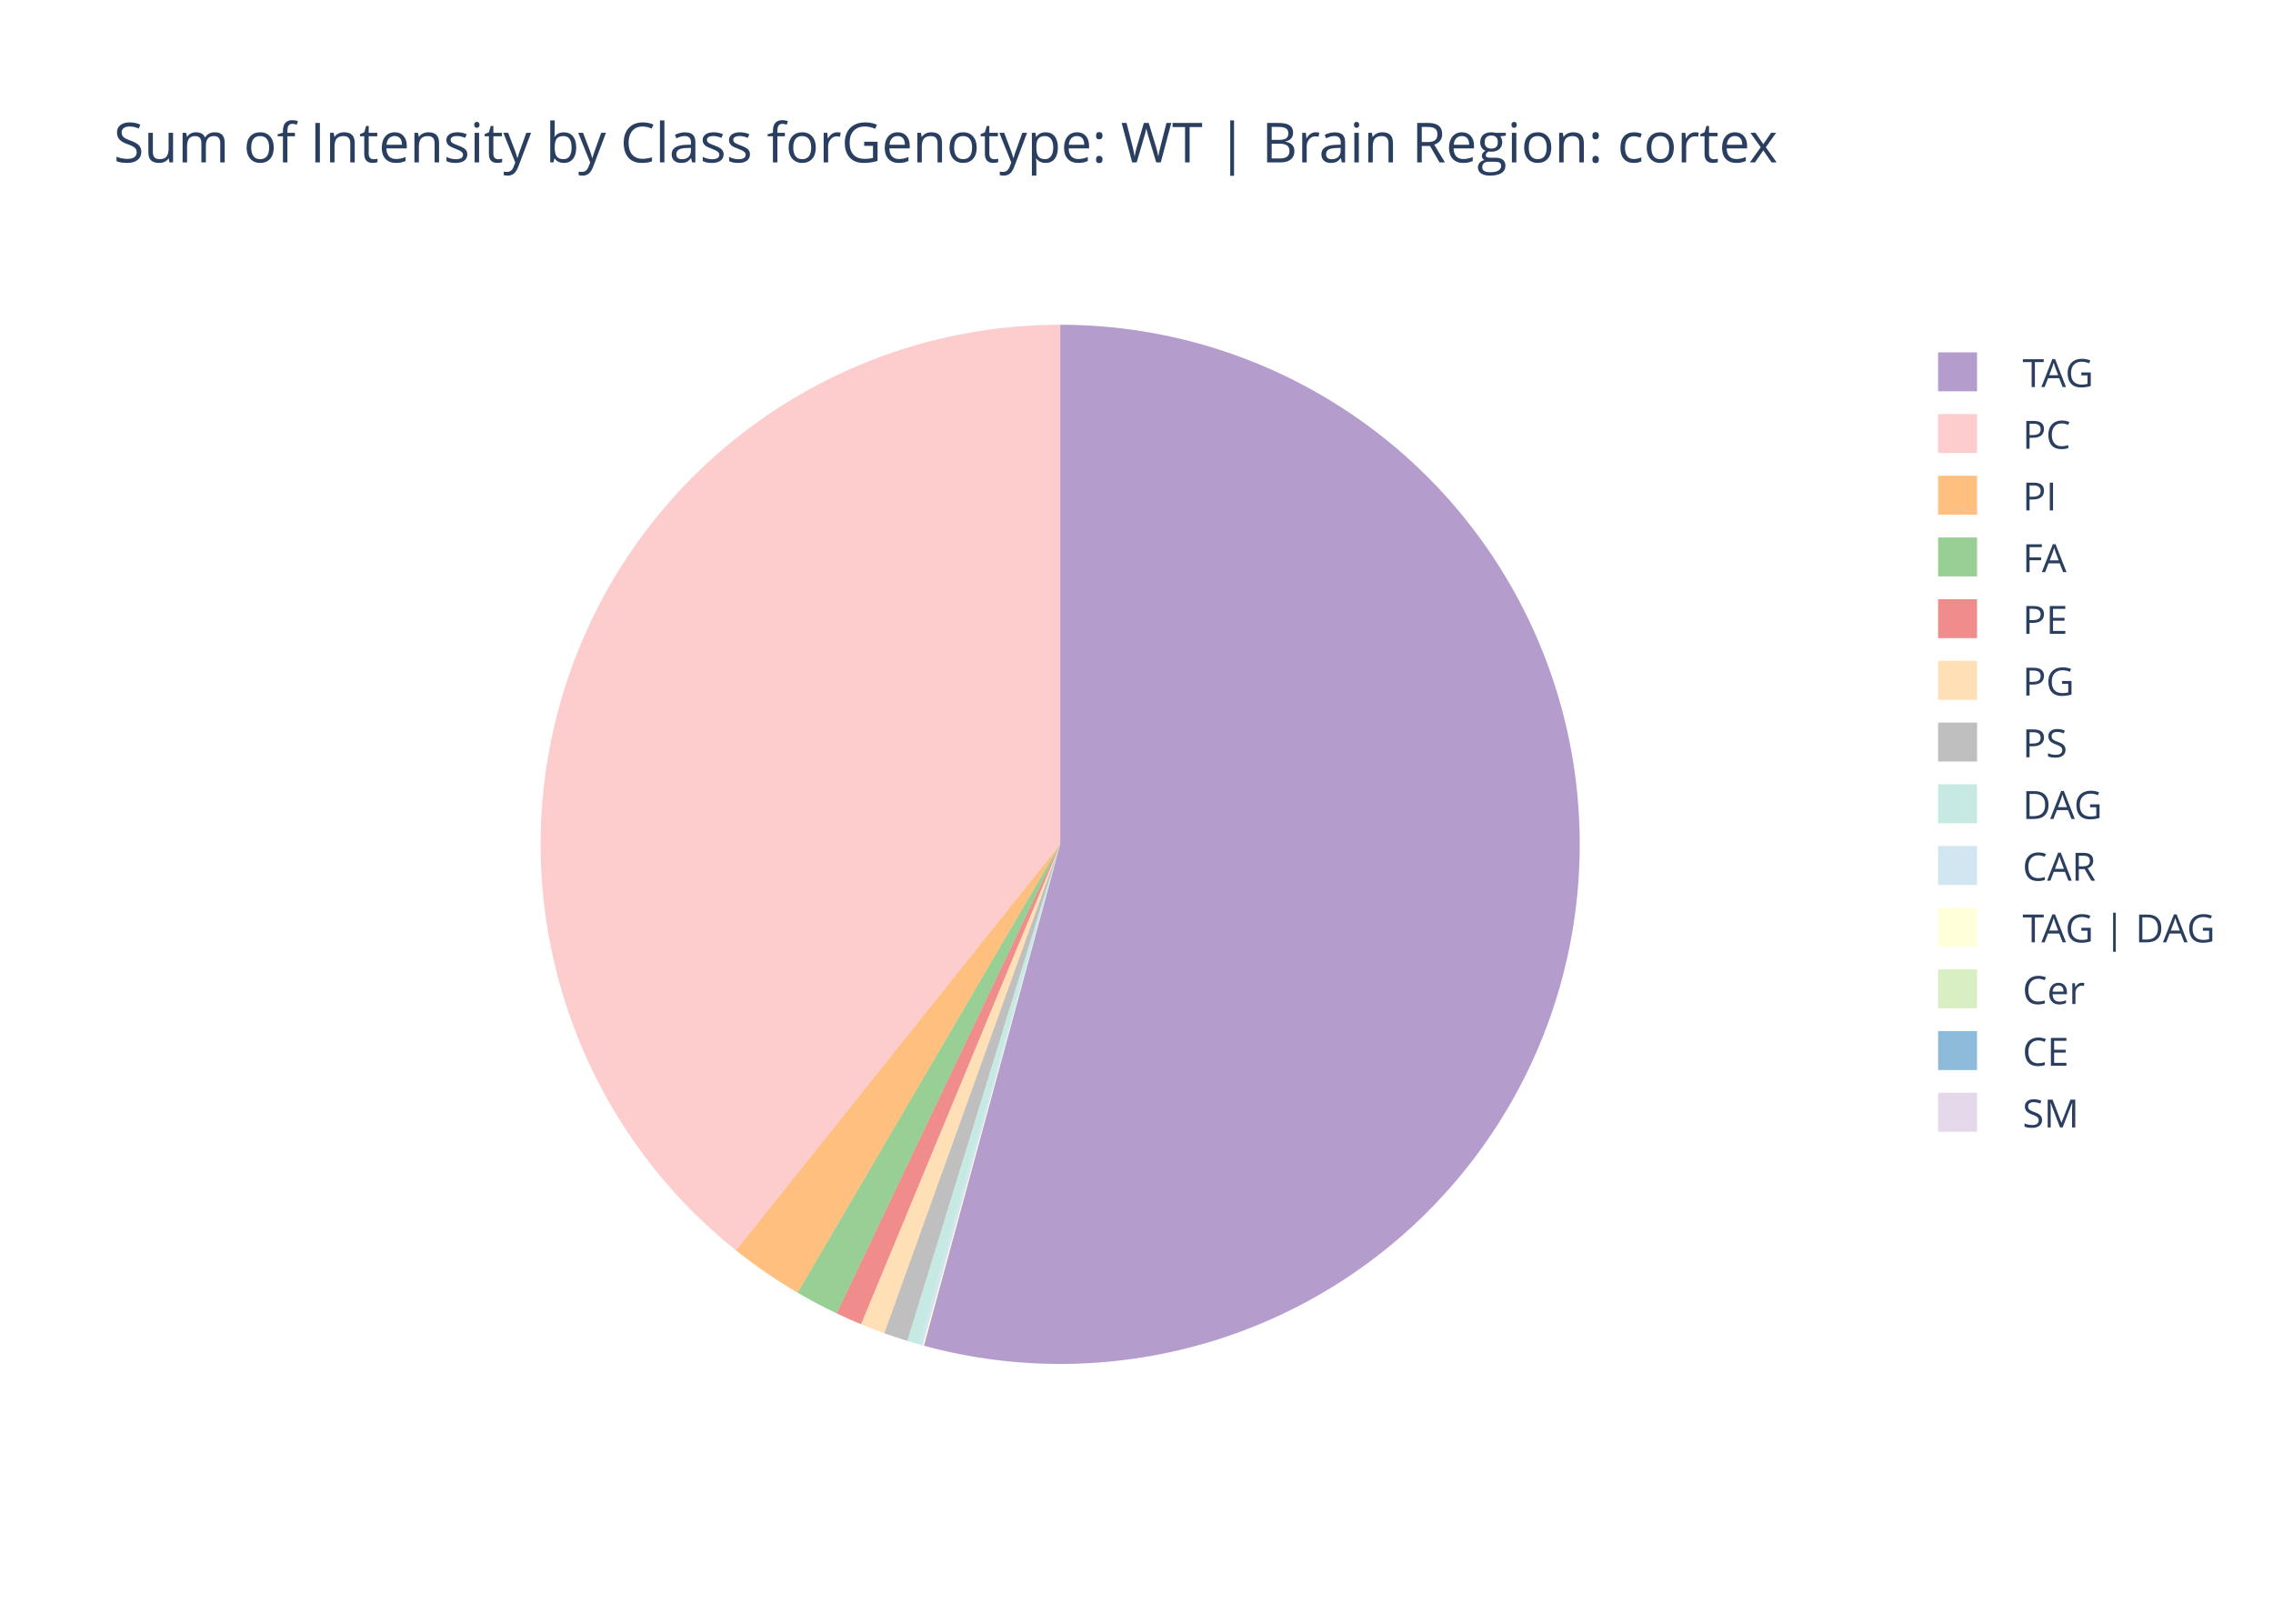
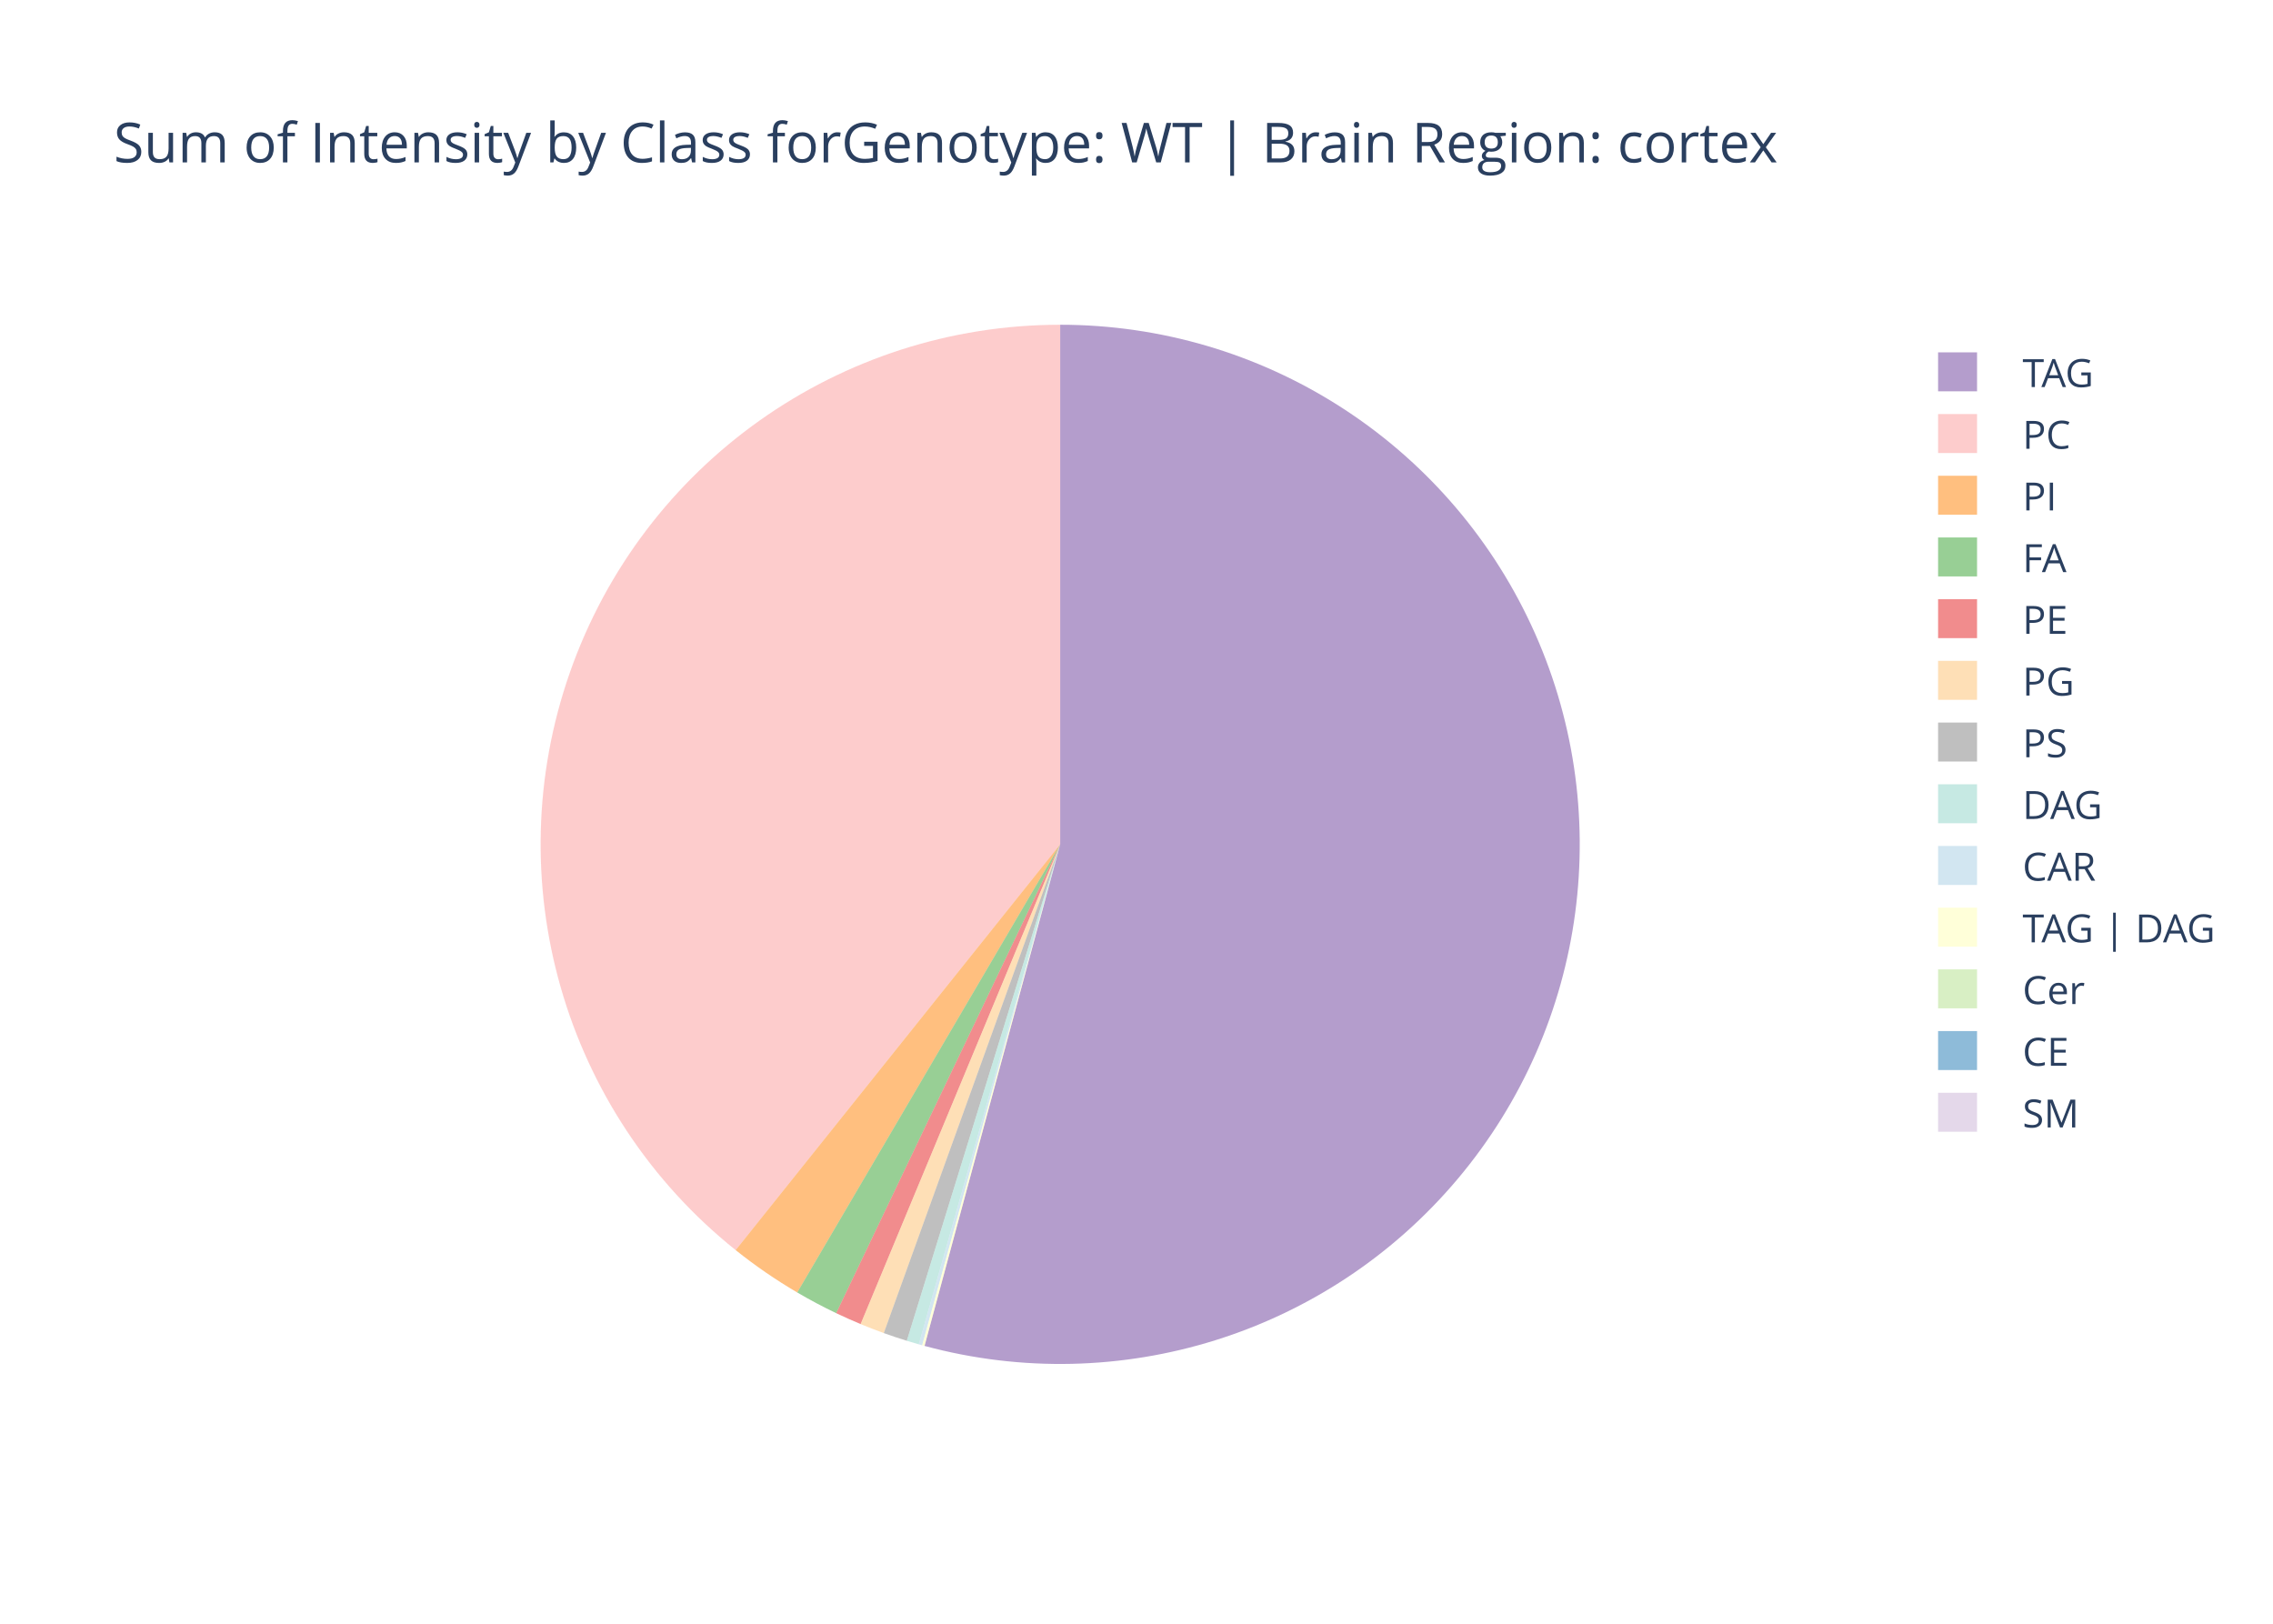
<svg xmlns="http://www.w3.org/2000/svg" class="main-svg" width="700" height="500" style="" viewBox="0 0 700 500">
  <rect x="0" y="0" width="700" height="500" style="fill: rgb(255, 255, 255); fill-opacity: 1;" />
-   <defs id="defs-13d4f0">
+   <defs id="defs-1a84f5">
    <g class="clips" />
    <g class="gradients" />
  </defs>
  <g class="bglayer" />
  <g class="layer-below">
    <g class="imagelayer" />
    <g class="shapelayer" />
  </g>
  <g class="cartesianlayer" />
  <g class="polarlayer" />
  <g class="ternarylayer" />
  <g class="geolayer" />
  <g class="funnelarealayer" />
  <g class="pielayer">
    <g class="trace" stroke-linejoin="round" style="opacity: 1;">
      <g class="slice">
-         <path class="surface" d="M326.5,260l0,-160a160,160 0 1 1 -41.974,314.396Z" style="pointer-events: all; stroke-width: 0; fill: rgb(106, 61, 154); fill-opacity: 0.502; stroke: rgb(68, 68, 68); stroke-opacity: 1;" />
-       </g>
-       <g class="slice">
-         <path class="surface" d="M326.5,260l-99.824,125.04a160,160 0 0 1 99.824,-285.04Z" style="pointer-events: all; stroke-width: 0; fill: rgb(251, 154, 153); fill-opacity: 0.502; stroke: rgb(68, 68, 68); stroke-opacity: 1;" />
-       </g>
-       <g class="slice">
-         <path class="surface" d="M326.5,260l-80.848,138.071a160,160 0 0 1 -18.977,-13.031Z" style="pointer-events: all; stroke-width: 0; fill: rgb(255, 127, 0); fill-opacity: 0.502; stroke: rgb(68, 68, 68); stroke-opacity: 1;" />
-       </g>
-       <g class="slice">
-         <path class="surface" d="M326.5,260l-68.837,144.435a160,160 0 0 1 -12.011,-6.364Z" style="pointer-events: all; stroke-width: 0; fill: rgb(51, 160, 44); fill-opacity: 0.502; stroke: rgb(68, 68, 68); stroke-opacity: 1;" />
-       </g>
-       <g class="slice">
-         <path class="surface" d="M326.5,260l-61.304,147.79a160,160 0 0 1 -7.533,-3.355Z" style="pointer-events: all; stroke-width: 0; fill: rgb(227, 26, 28); fill-opacity: 0.502; stroke: rgb(68, 68, 68); stroke-opacity: 1;" />
-       </g>
-       <g class="slice">
-         <path class="surface" d="M326.5,260l-54.164,150.553a160,160 0 0 1 -7.14,-2.763Z" style="pointer-events: all; stroke-width: 0; fill: rgb(253, 191, 111); fill-opacity: 0.502; stroke: rgb(68, 68, 68); stroke-opacity: 1;" />
-       </g>
-       <g class="slice">
-         <path class="surface" d="M326.5,260l-47.073,152.919a160,160 0 0 1 -7.091,-2.366Z" style="pointer-events: all; stroke-width: 0; fill: rgb(128, 128, 128); fill-opacity: 0.502; stroke: rgb(68, 68, 68); stroke-opacity: 1;" />
-       </g>
-       <g class="slice">
-         <path class="surface" d="M326.5,260l-43.381,154.007a160,160 0 0 1 -3.692,-1.088Z" style="pointer-events: all; stroke-width: 0; fill: rgb(141, 211, 199); fill-opacity: 0.502; stroke: rgb(68, 68, 68); stroke-opacity: 1;" />
-       </g>
-       <g class="slice">
-         <path class="surface" d="M326.5,260l-42.336,154.297a160,160 0 0 1 -1.045,-0.291Z" style="pointer-events: all; stroke-width: 0; fill: rgb(166, 206, 227); fill-opacity: 0.502; stroke: rgb(68, 68, 68); stroke-opacity: 1;" />
-       </g>
-       <g class="slice">
-         <path class="surface" d="M326.5,260l-41.976,154.396a160,160 0 0 1 -0.36,-0.098Z" style="pointer-events: all; stroke-width: 0; fill: rgb(255, 255, 179); fill-opacity: 0.502; stroke: rgb(68, 68, 68); stroke-opacity: 1;" />
-       </g>
-       <g class="slice">
-         <path class="surface" d="M326.5,260l-41.974,154.396a160,160 0 0 1 -0.001,-0Z" style="pointer-events: all; stroke-width: 0; fill: rgb(178, 223, 138); fill-opacity: 0.502; stroke: rgb(68, 68, 68); stroke-opacity: 1;" />
-       </g>
-       <g class="slice">
-         <path class="surface" d="M326.5,260l-41.974,154.396a160,160 0 0 1 0,0Z" style="pointer-events: all; stroke-width: 0; fill: rgb(31, 120, 180); fill-opacity: 0.502; stroke: rgb(68, 68, 68); stroke-opacity: 1;" />
-       </g>
-       <g class="slice">
-         <path class="surface" d="M326.5,260l-41.974,154.396a160,160 0 0 1 0,0Z" style="pointer-events: all; stroke-width: 0; fill: rgb(202, 178, 214); fill-opacity: 0.502; stroke: rgb(68, 68, 68); stroke-opacity: 1;" />
+         <path class="surface" d="M326.5,260l0,-160a160,160 0 1 1 -41.779,314.449Z" style="pointer-events: all; stroke-width: 0; fill: rgb(106, 61, 154); fill-opacity: 0.502; stroke: rgb(68, 68, 68); stroke-opacity: 1;" />
+       </g>
+       <g class="slice">
+         <path class="surface" d="M326.5,260l-99.939,124.949a160,160 0 0 1 99.939,-284.949Z" style="pointer-events: all; stroke-width: 0; fill: rgb(251, 154, 153); fill-opacity: 0.502; stroke: rgb(68, 68, 68); stroke-opacity: 1;" />
+       </g>
+       <g class="slice">
+         <path class="surface" d="M326.5,260l-80.982,137.993a160,160 0 0 1 -18.957,-13.044Z" style="pointer-events: all; stroke-width: 0; fill: rgb(255, 127, 0); fill-opacity: 0.502; stroke: rgb(68, 68, 68); stroke-opacity: 1;" />
+       </g>
+       <g class="slice">
+         <path class="surface" d="M326.5,260l-68.982,144.366a160,160 0 0 1 -12,-6.373Z" style="pointer-events: all; stroke-width: 0; fill: rgb(51, 160, 44); fill-opacity: 0.502; stroke: rgb(68, 68, 68); stroke-opacity: 1;" />
+       </g>
+       <g class="slice">
+         <path class="surface" d="M326.5,260l-61.454,147.727a160,160 0 0 1 -7.527,-3.361Z" style="pointer-events: all; stroke-width: 0; fill: rgb(227, 26, 28); fill-opacity: 0.502; stroke: rgb(68, 68, 68); stroke-opacity: 1;" />
+       </g>
+       <g class="slice">
+         <path class="surface" d="M326.5,260l-54.32,150.497a160,160 0 0 1 -7.134,-2.77Z" style="pointer-events: all; stroke-width: 0; fill: rgb(253, 191, 111); fill-opacity: 0.502; stroke: rgb(68, 68, 68); stroke-opacity: 1;" />
+       </g>
+       <g class="slice">
+         <path class="surface" d="M326.5,260l-47.234,152.869a160,160 0 0 1 -7.086,-2.372Z" style="pointer-events: all; stroke-width: 0; fill: rgb(128, 128, 128); fill-opacity: 0.502; stroke: rgb(68, 68, 68); stroke-opacity: 1;" />
+       </g>
+       <g class="slice">
+         <path class="surface" d="M326.5,260l-43.545,153.961a160,160 0 0 1 -3.689,-1.092Z" style="pointer-events: all; stroke-width: 0; fill: rgb(141, 211, 199); fill-opacity: 0.502; stroke: rgb(68, 68, 68); stroke-opacity: 1;" />
+       </g>
+       <g class="slice">
+         <path class="surface" d="M326.5,260l-42.5,154.252a160,160 0 0 1 -1.044,-0.292Z" style="pointer-events: all; stroke-width: 0; fill: rgb(166, 206, 227); fill-opacity: 0.502; stroke: rgb(68, 68, 68); stroke-opacity: 1;" />
+       </g>
+       <g class="slice">
+         <path class="surface" d="M326.5,260l-41.78,154.449a160,160 0 0 1 -0.72,-0.197Z" style="pointer-events: all; stroke-width: 0; fill: rgb(255, 255, 179); fill-opacity: 0.502; stroke: rgb(68, 68, 68); stroke-opacity: 1;" />
+       </g>
+       <g class="slice">
+         <path class="surface" d="M326.5,260l-41.779,154.449a160,160 0 0 1 -0.001,-0Z" style="pointer-events: all; stroke-width: 0; fill: rgb(178, 223, 138); fill-opacity: 0.502; stroke: rgb(68, 68, 68); stroke-opacity: 1;" />
+       </g>
+       <g class="slice">
+         <path class="surface" d="M326.5,260l-41.779,154.449a160,160 0 0 1 0,0Z" style="pointer-events: all; stroke-width: 0; fill: rgb(31, 120, 180); fill-opacity: 0.502; stroke: rgb(68, 68, 68); stroke-opacity: 1;" />
+       </g>
+       <g class="slice">
+         <path class="surface" d="M326.5,260l-41.779,154.449a160,160 0 0 1 0,0Z" style="pointer-events: all; stroke-width: 0; fill: rgb(202, 178, 214); fill-opacity: 0.502; stroke: rgb(68, 68, 68); stroke-opacity: 1;" />
      </g>
    </g>
  </g>
  <g class="treemaplayer" />
  <g class="sunburstlayer" />
  <g class="glimages" />
-   <defs id="topdefs-13d4f0">
+   <defs id="topdefs-1a84f5">
    <g class="clips" />
-     <clipPath id="legend13d4f0">
+     <clipPath id="legend1a84f5">
      <rect width="105" height="257" x="0" y="0" />
    </clipPath>
  </defs>
  <g class="layer-above">
    <g class="imagelayer" />
    <g class="shapelayer" />
  </g>
  <g class="infolayer">
    <g class="legend" pointer-events="all" transform="translate(582.86, 100)">
      <rect class="bg" shape-rendering="crispEdges" width="105" height="257" x="0" y="0" style="stroke: rgb(68, 68, 68); stroke-opacity: 1; fill: rgb(255, 255, 255); fill-opacity: 1; stroke-width: 0px;" />
-       <g class="scrollbox" transform="translate(0, 0)" clip-path="url('#legend13d4f0')">
+       <g class="scrollbox" transform="translate(0, 0)" clip-path="url('#legend1a84f5')">
        <g class="groups">
          <g class="traces" transform="translate(0, 14.5)" style="opacity: 1;">
            <text class="legendtext" text-anchor="start" x="40" y="4.68" style="font-family: 'Open Sans', verdana, arial, sans-serif; font-size: 12px; fill: rgb(42, 63, 95); fill-opacity: 1; white-space: pre;">TAG</text>
            <g class="layers" style="opacity: 1;">
              <g class="legendfill" />
              <g class="legendlines" />
              <g class="legendsymbols">
                <g class="legendpoints">
                  <path class="legendpie" d="M6,6H-6V-6H6Z" transform="translate(20,0)" style="stroke-width: 0; fill: rgb(106, 61, 154); fill-opacity: 0.502; stroke: rgb(68, 68, 68); stroke-opacity: 1;" />
                </g>
              </g>
            </g>
            <rect class="legendtoggle" x="0" y="-9.5" width="99.578" height="19" style="fill: rgb(0, 0, 0); fill-opacity: 0;" />
          </g>
          <g class="traces" transform="translate(0, 33.5)" style="opacity: 1;">
            <text class="legendtext" text-anchor="start" x="40" y="4.68" style="font-family: 'Open Sans', verdana, arial, sans-serif; font-size: 12px; fill: rgb(42, 63, 95); fill-opacity: 1; white-space: pre;">PC</text>
            <g class="layers" style="opacity: 1;">
              <g class="legendfill" />
              <g class="legendlines" />
              <g class="legendsymbols">
                <g class="legendpoints">
                  <path class="legendpie" d="M6,6H-6V-6H6Z" transform="translate(20,0)" style="stroke-width: 0; fill: rgb(251, 154, 153); fill-opacity: 0.502; stroke: rgb(68, 68, 68); stroke-opacity: 1;" />
                </g>
              </g>
            </g>
            <rect class="legendtoggle" x="0" y="-9.5" width="99.578" height="19" style="fill: rgb(0, 0, 0); fill-opacity: 0;" />
          </g>
          <g class="traces" transform="translate(0, 52.5)" style="opacity: 1;">
            <text class="legendtext" text-anchor="start" x="40" y="4.68" style="font-family: 'Open Sans', verdana, arial, sans-serif; font-size: 12px; fill: rgb(42, 63, 95); fill-opacity: 1; white-space: pre;">PI</text>
            <g class="layers" style="opacity: 1;">
              <g class="legendfill" />
              <g class="legendlines" />
              <g class="legendsymbols">
                <g class="legendpoints">
                  <path class="legendpie" d="M6,6H-6V-6H6Z" transform="translate(20,0)" style="stroke-width: 0; fill: rgb(255, 127, 0); fill-opacity: 0.502; stroke: rgb(68, 68, 68); stroke-opacity: 1;" />
                </g>
              </g>
            </g>
            <rect class="legendtoggle" x="0" y="-9.5" width="99.578" height="19" style="fill: rgb(0, 0, 0); fill-opacity: 0;" />
          </g>
          <g class="traces" transform="translate(0, 71.5)" style="opacity: 1;">
            <text class="legendtext" text-anchor="start" x="40" y="4.68" style="font-family: 'Open Sans', verdana, arial, sans-serif; font-size: 12px; fill: rgb(42, 63, 95); fill-opacity: 1; white-space: pre;">FA</text>
            <g class="layers" style="opacity: 1;">
              <g class="legendfill" />
              <g class="legendlines" />
              <g class="legendsymbols">
                <g class="legendpoints">
                  <path class="legendpie" d="M6,6H-6V-6H6Z" transform="translate(20,0)" style="stroke-width: 0; fill: rgb(51, 160, 44); fill-opacity: 0.502; stroke: rgb(68, 68, 68); stroke-opacity: 1;" />
                </g>
              </g>
            </g>
            <rect class="legendtoggle" x="0" y="-9.5" width="99.578" height="19" style="fill: rgb(0, 0, 0); fill-opacity: 0;" />
          </g>
          <g class="traces" transform="translate(0, 90.5)" style="opacity: 1;">
            <text class="legendtext" text-anchor="start" x="40" y="4.68" style="font-family: 'Open Sans', verdana, arial, sans-serif; font-size: 12px; fill: rgb(42, 63, 95); fill-opacity: 1; white-space: pre;">PE</text>
            <g class="layers" style="opacity: 1;">
              <g class="legendfill" />
              <g class="legendlines" />
              <g class="legendsymbols">
                <g class="legendpoints">
                  <path class="legendpie" d="M6,6H-6V-6H6Z" transform="translate(20,0)" style="stroke-width: 0; fill: rgb(227, 26, 28); fill-opacity: 0.502; stroke: rgb(68, 68, 68); stroke-opacity: 1;" />
                </g>
              </g>
            </g>
            <rect class="legendtoggle" x="0" y="-9.5" width="99.578" height="19" style="fill: rgb(0, 0, 0); fill-opacity: 0;" />
          </g>
          <g class="traces" transform="translate(0, 109.5)" style="opacity: 1;">
            <text class="legendtext" text-anchor="start" x="40" y="4.68" style="font-family: 'Open Sans', verdana, arial, sans-serif; font-size: 12px; fill: rgb(42, 63, 95); fill-opacity: 1; white-space: pre;">PG</text>
            <g class="layers" style="opacity: 1;">
              <g class="legendfill" />
              <g class="legendlines" />
              <g class="legendsymbols">
                <g class="legendpoints">
                  <path class="legendpie" d="M6,6H-6V-6H6Z" transform="translate(20,0)" style="stroke-width: 0; fill: rgb(253, 191, 111); fill-opacity: 0.502; stroke: rgb(68, 68, 68); stroke-opacity: 1;" />
                </g>
              </g>
            </g>
            <rect class="legendtoggle" x="0" y="-9.5" width="99.578" height="19" style="fill: rgb(0, 0, 0); fill-opacity: 0;" />
          </g>
          <g class="traces" transform="translate(0, 128.5)" style="opacity: 1;">
            <text class="legendtext" text-anchor="start" x="40" y="4.68" style="font-family: 'Open Sans', verdana, arial, sans-serif; font-size: 12px; fill: rgb(42, 63, 95); fill-opacity: 1; white-space: pre;">PS</text>
            <g class="layers" style="opacity: 1;">
              <g class="legendfill" />
              <g class="legendlines" />
              <g class="legendsymbols">
                <g class="legendpoints">
                  <path class="legendpie" d="M6,6H-6V-6H6Z" transform="translate(20,0)" style="stroke-width: 0; fill: rgb(128, 128, 128); fill-opacity: 0.502; stroke: rgb(68, 68, 68); stroke-opacity: 1;" />
                </g>
              </g>
            </g>
            <rect class="legendtoggle" x="0" y="-9.5" width="99.578" height="19" style="fill: rgb(0, 0, 0); fill-opacity: 0;" />
          </g>
          <g class="traces" transform="translate(0, 147.5)" style="opacity: 1;">
            <text class="legendtext" text-anchor="start" x="40" y="4.68" style="font-family: 'Open Sans', verdana, arial, sans-serif; font-size: 12px; fill: rgb(42, 63, 95); fill-opacity: 1; white-space: pre;">DAG</text>
            <g class="layers" style="opacity: 1;">
              <g class="legendfill" />
              <g class="legendlines" />
              <g class="legendsymbols">
                <g class="legendpoints">
                  <path class="legendpie" d="M6,6H-6V-6H6Z" transform="translate(20,0)" style="stroke-width: 0; fill: rgb(141, 211, 199); fill-opacity: 0.502; stroke: rgb(68, 68, 68); stroke-opacity: 1;" />
                </g>
              </g>
            </g>
            <rect class="legendtoggle" x="0" y="-9.5" width="99.578" height="19" style="fill: rgb(0, 0, 0); fill-opacity: 0;" />
          </g>
          <g class="traces" transform="translate(0, 166.5)" style="opacity: 1;">
            <text class="legendtext" text-anchor="start" x="40" y="4.68" style="font-family: 'Open Sans', verdana, arial, sans-serif; font-size: 12px; fill: rgb(42, 63, 95); fill-opacity: 1; white-space: pre;">CAR</text>
            <g class="layers" style="opacity: 1;">
              <g class="legendfill" />
              <g class="legendlines" />
              <g class="legendsymbols">
                <g class="legendpoints">
                  <path class="legendpie" d="M6,6H-6V-6H6Z" transform="translate(20,0)" style="stroke-width: 0; fill: rgb(166, 206, 227); fill-opacity: 0.502; stroke: rgb(68, 68, 68); stroke-opacity: 1;" />
                </g>
              </g>
            </g>
            <rect class="legendtoggle" x="0" y="-9.5" width="99.578" height="19" style="fill: rgb(0, 0, 0); fill-opacity: 0;" />
          </g>
          <g class="traces" transform="translate(0, 185.5)" style="opacity: 1;">
            <text class="legendtext" text-anchor="start" x="40" y="4.68" style="font-family: 'Open Sans', verdana, arial, sans-serif; font-size: 12px; fill: rgb(42, 63, 95); fill-opacity: 1; white-space: pre;">TAG | DAG</text>
            <g class="layers" style="opacity: 1;">
              <g class="legendfill" />
              <g class="legendlines" />
              <g class="legendsymbols">
                <g class="legendpoints">
                  <path class="legendpie" d="M6,6H-6V-6H6Z" transform="translate(20,0)" style="stroke-width: 0; fill: rgb(255, 255, 179); fill-opacity: 0.502; stroke: rgb(68, 68, 68); stroke-opacity: 1;" />
                </g>
              </g>
            </g>
            <rect class="legendtoggle" x="0" y="-9.5" width="99.578" height="19" style="fill: rgb(0, 0, 0); fill-opacity: 0;" />
          </g>
          <g class="traces" transform="translate(0, 204.5)" style="opacity: 1;">
            <text class="legendtext" text-anchor="start" x="40" y="4.68" style="font-family: 'Open Sans', verdana, arial, sans-serif; font-size: 12px; fill: rgb(42, 63, 95); fill-opacity: 1; white-space: pre;">Cer</text>
            <g class="layers" style="opacity: 1;">
              <g class="legendfill" />
              <g class="legendlines" />
              <g class="legendsymbols">
                <g class="legendpoints">
                  <path class="legendpie" d="M6,6H-6V-6H6Z" transform="translate(20,0)" style="stroke-width: 0; fill: rgb(178, 223, 138); fill-opacity: 0.502; stroke: rgb(68, 68, 68); stroke-opacity: 1;" />
                </g>
              </g>
            </g>
            <rect class="legendtoggle" x="0" y="-9.5" width="99.578" height="19" style="fill: rgb(0, 0, 0); fill-opacity: 0;" />
          </g>
          <g class="traces" transform="translate(0, 223.5)" style="opacity: 1;">
            <text class="legendtext" text-anchor="start" x="40" y="4.68" style="font-family: 'Open Sans', verdana, arial, sans-serif; font-size: 12px; fill: rgb(42, 63, 95); fill-opacity: 1; white-space: pre;">CE</text>
            <g class="layers" style="opacity: 1;">
              <g class="legendfill" />
              <g class="legendlines" />
              <g class="legendsymbols">
                <g class="legendpoints">
                  <path class="legendpie" d="M6,6H-6V-6H6Z" transform="translate(20,0)" style="stroke-width: 0; fill: rgb(31, 120, 180); fill-opacity: 0.502; stroke: rgb(68, 68, 68); stroke-opacity: 1;" />
                </g>
              </g>
            </g>
            <rect class="legendtoggle" x="0" y="-9.5" width="99.578" height="19" style="fill: rgb(0, 0, 0); fill-opacity: 0;" />
          </g>
          <g class="traces" transform="translate(0, 242.5)" style="opacity: 1;">
            <text class="legendtext" text-anchor="start" x="40" y="4.68" style="font-family: 'Open Sans', verdana, arial, sans-serif; font-size: 12px; fill: rgb(42, 63, 95); fill-opacity: 1; white-space: pre;">SM</text>
            <g class="layers" style="opacity: 1;">
              <g class="legendfill" />
              <g class="legendlines" />
              <g class="legendsymbols">
                <g class="legendpoints">
                  <path class="legendpie" d="M6,6H-6V-6H6Z" transform="translate(20,0)" style="stroke-width: 0; fill: rgb(202, 178, 214); fill-opacity: 0.502; stroke: rgb(68, 68, 68); stroke-opacity: 1;" />
                </g>
              </g>
            </g>
            <rect class="legendtoggle" x="0" y="-9.5" width="99.578" height="19" style="fill: rgb(0, 0, 0); fill-opacity: 0;" />
          </g>
        </g>
      </g>
      <rect class="scrollbar" rx="20" ry="3" width="0" height="0" x="0" y="0" style="fill: rgb(128, 139, 164); fill-opacity: 1;" />
    </g>
    <g class="g-gtitle">
      <text class="gtitle" x="35" y="50" text-anchor="start" dy="0em" style="font-family: 'Open Sans', verdana, arial, sans-serif; font-size: 17px; fill: rgb(42, 63, 95); opacity: 1; font-weight: normal; white-space: pre;">Sum of Intensity by Class forGenotype: WT | Brain Region: cortex</text>
    </g>
  </g>
</svg>
